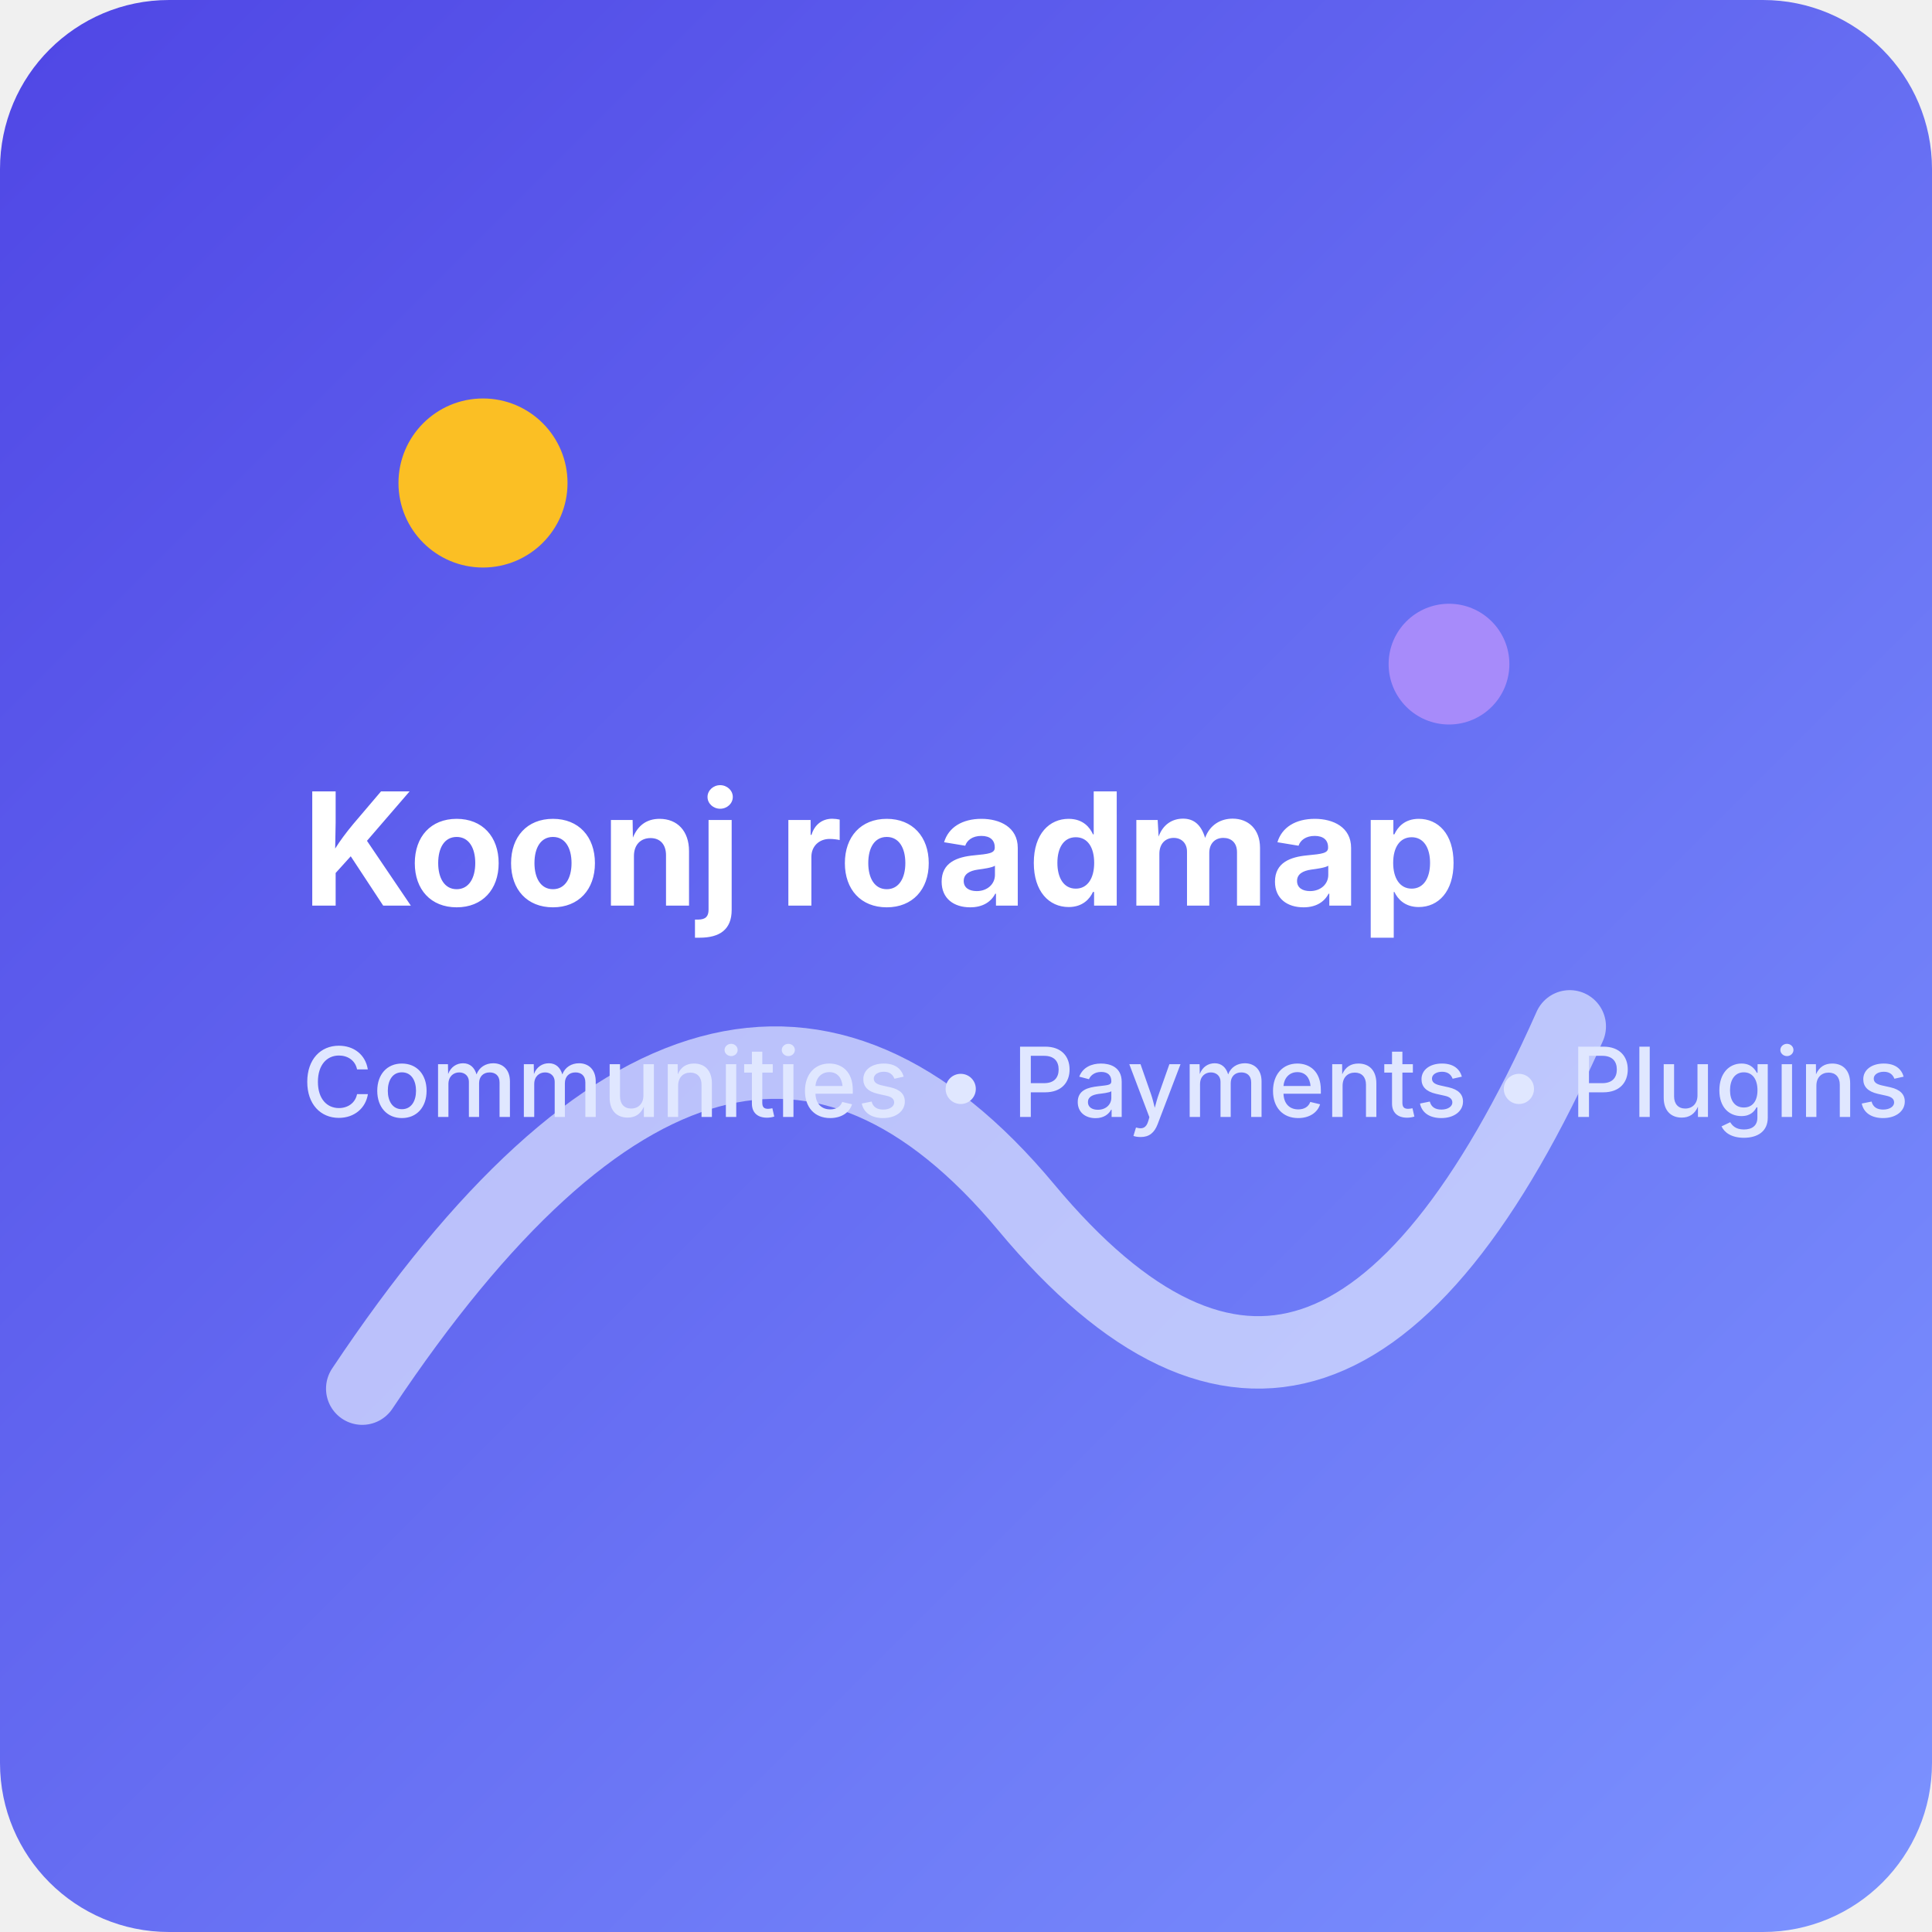
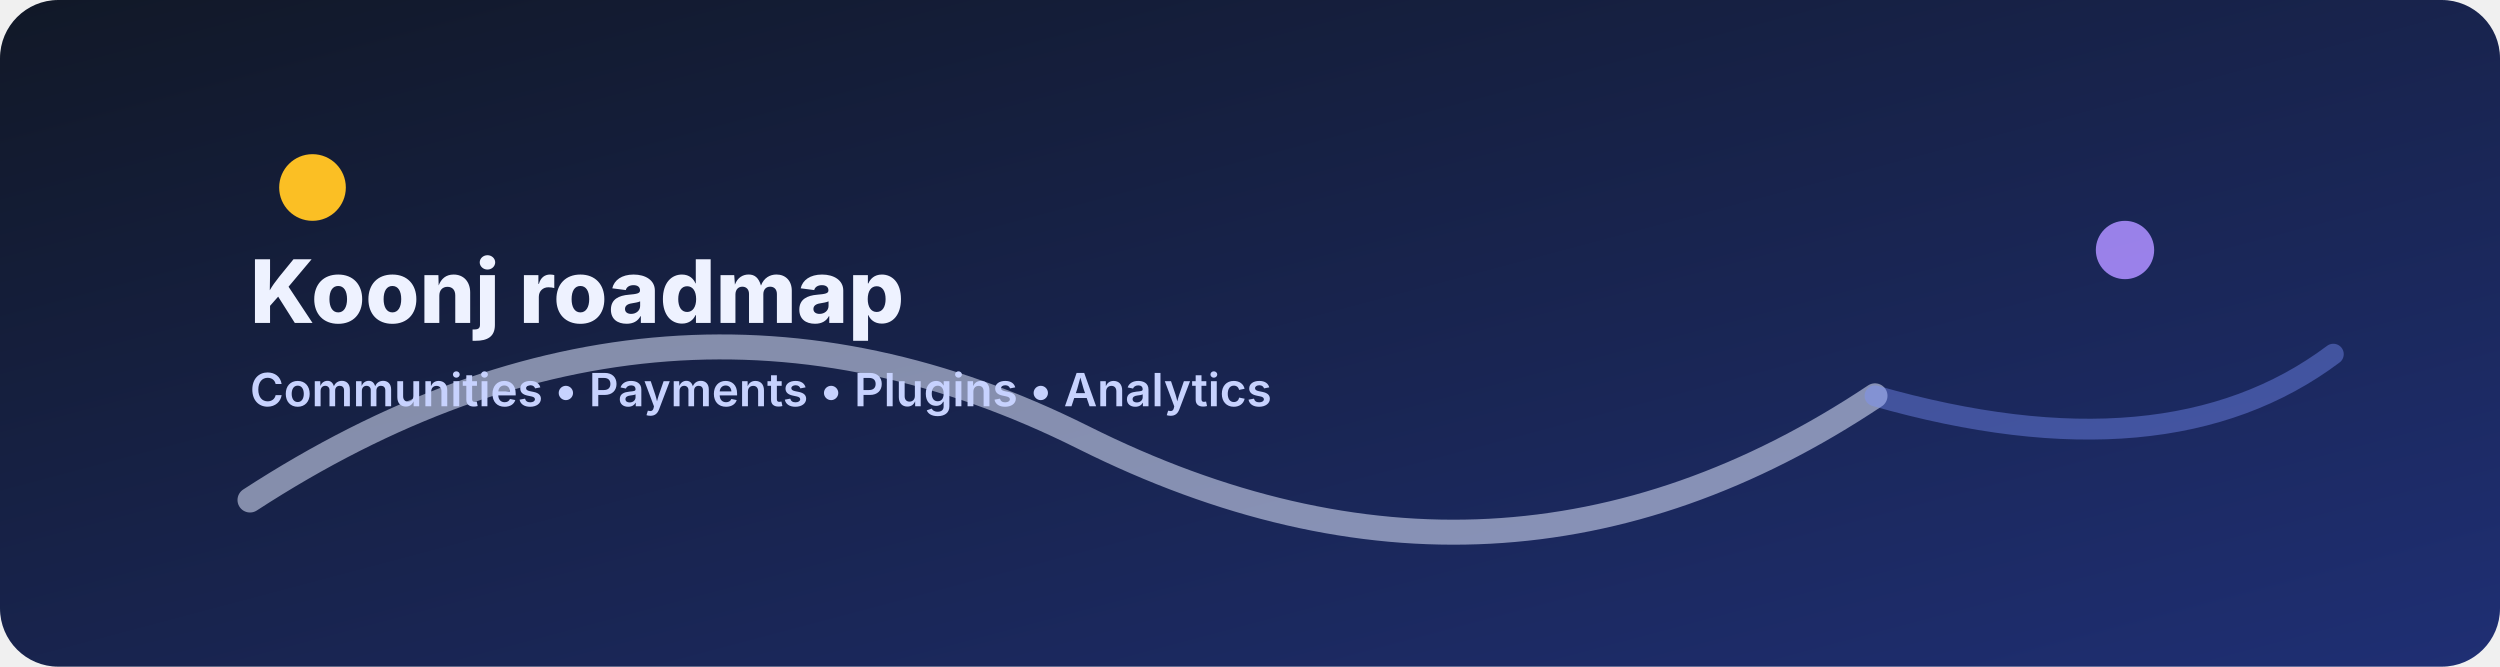
- <svg xmlns="http://www.w3.org/2000/svg" width="320" height="320" viewBox="0 0 320 320">
+ <svg xmlns="http://www.w3.org/2000/svg" width="1200" height="320" viewBox="0 0 1200 320">
  <defs>
    <linearGradient id="g1" x1="0" y1="0" x2="1" y2="1">
-       <stop offset="0" stop-color="#4f46e5" />
-       <stop offset="1" stop-color="#7c93ff" />
+       <stop offset="0" stop-color="#111827" />
+       <stop offset="1" stop-color="#1f2f74" />
    </linearGradient>
  </defs>
-   <rect width="320" height="320" rx="28" fill="url(#g1)" />
-   <circle cx="80" cy="80" r="14" fill="#fbbf24" />
-   <circle cx="240" cy="110" r="10" fill="#a78bfa" />
-   <path d="M60 230 Q120 140 170 200 T260 170" fill="none" stroke="#e0e7ff" stroke-width="12" stroke-linecap="round" stroke-linejoin="round" opacity="0.7" />
-   <text x="50" y="150" fill="white" font-family="Inter, 'Segoe UI', sans-serif" font-size="26" font-weight="700">Koonj roadmap</text>
-   <text x="50" y="185" fill="#e0e7ff" font-family="Inter, 'Segoe UI', sans-serif" font-size="16" font-weight="500">Communities • Payments • Plugins</text>
+   <rect width="1200" height="320" rx="28" fill="url(#g1)" />
+   <circle cx="150" cy="90" r="16" fill="#fbbf24" />
+   <circle cx="1020" cy="120" r="14" fill="#a78bfa" opacity="0.9" />
+   <path d="M120 240 Q320 110 520 210 T900 190" fill="none" stroke="#e0e7ff" stroke-width="12" stroke-linecap="round" stroke-linejoin="round" opacity="0.55" />
+   <path d="M900 190 Q1040 230 1120 170" fill="none" stroke="#7c93ff" stroke-width="10" stroke-linecap="round" opacity="0.4" />
+   <text x="120" y="155" fill="#eef2ff" font-family="Inter, 'Segoe UI', sans-serif" font-size="42" font-weight="800">Koonj roadmap</text>
+   <text x="120" y="195" fill="#c7d2fe" font-family="Inter, 'Segoe UI', sans-serif" font-size="22" font-weight="600">Communities • Payments • Plugins • Analytics</text>
</svg>
